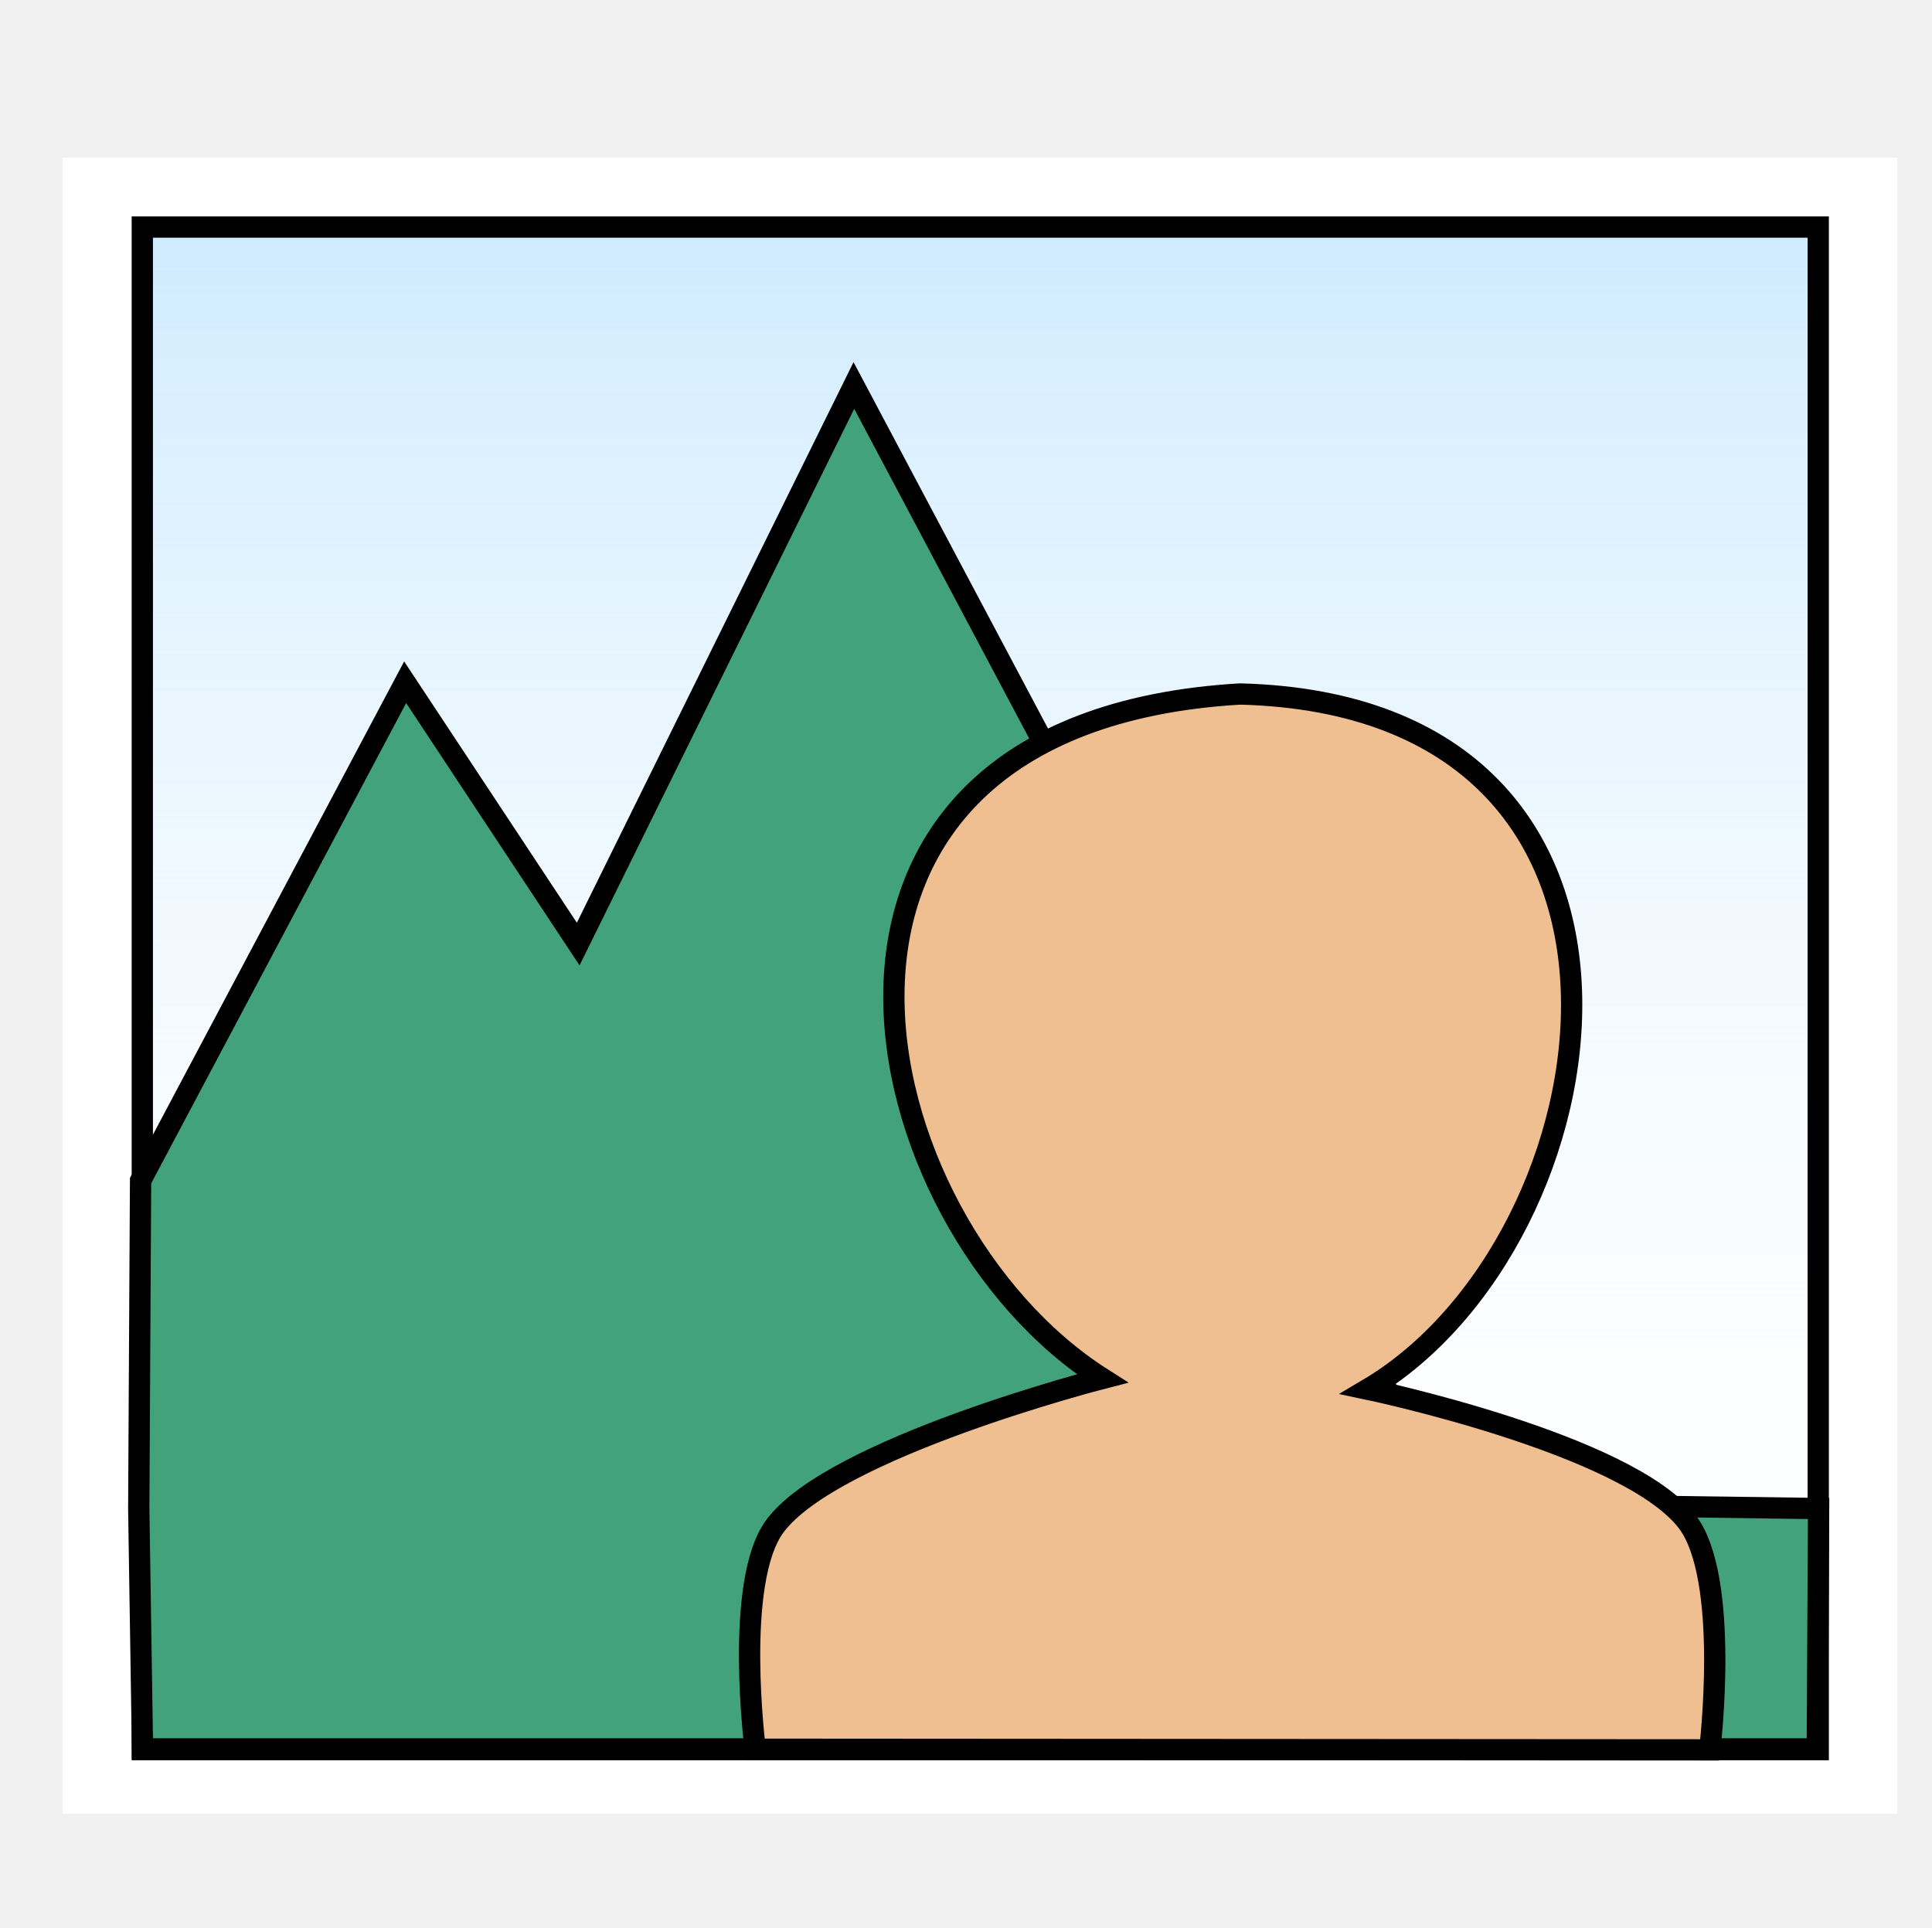
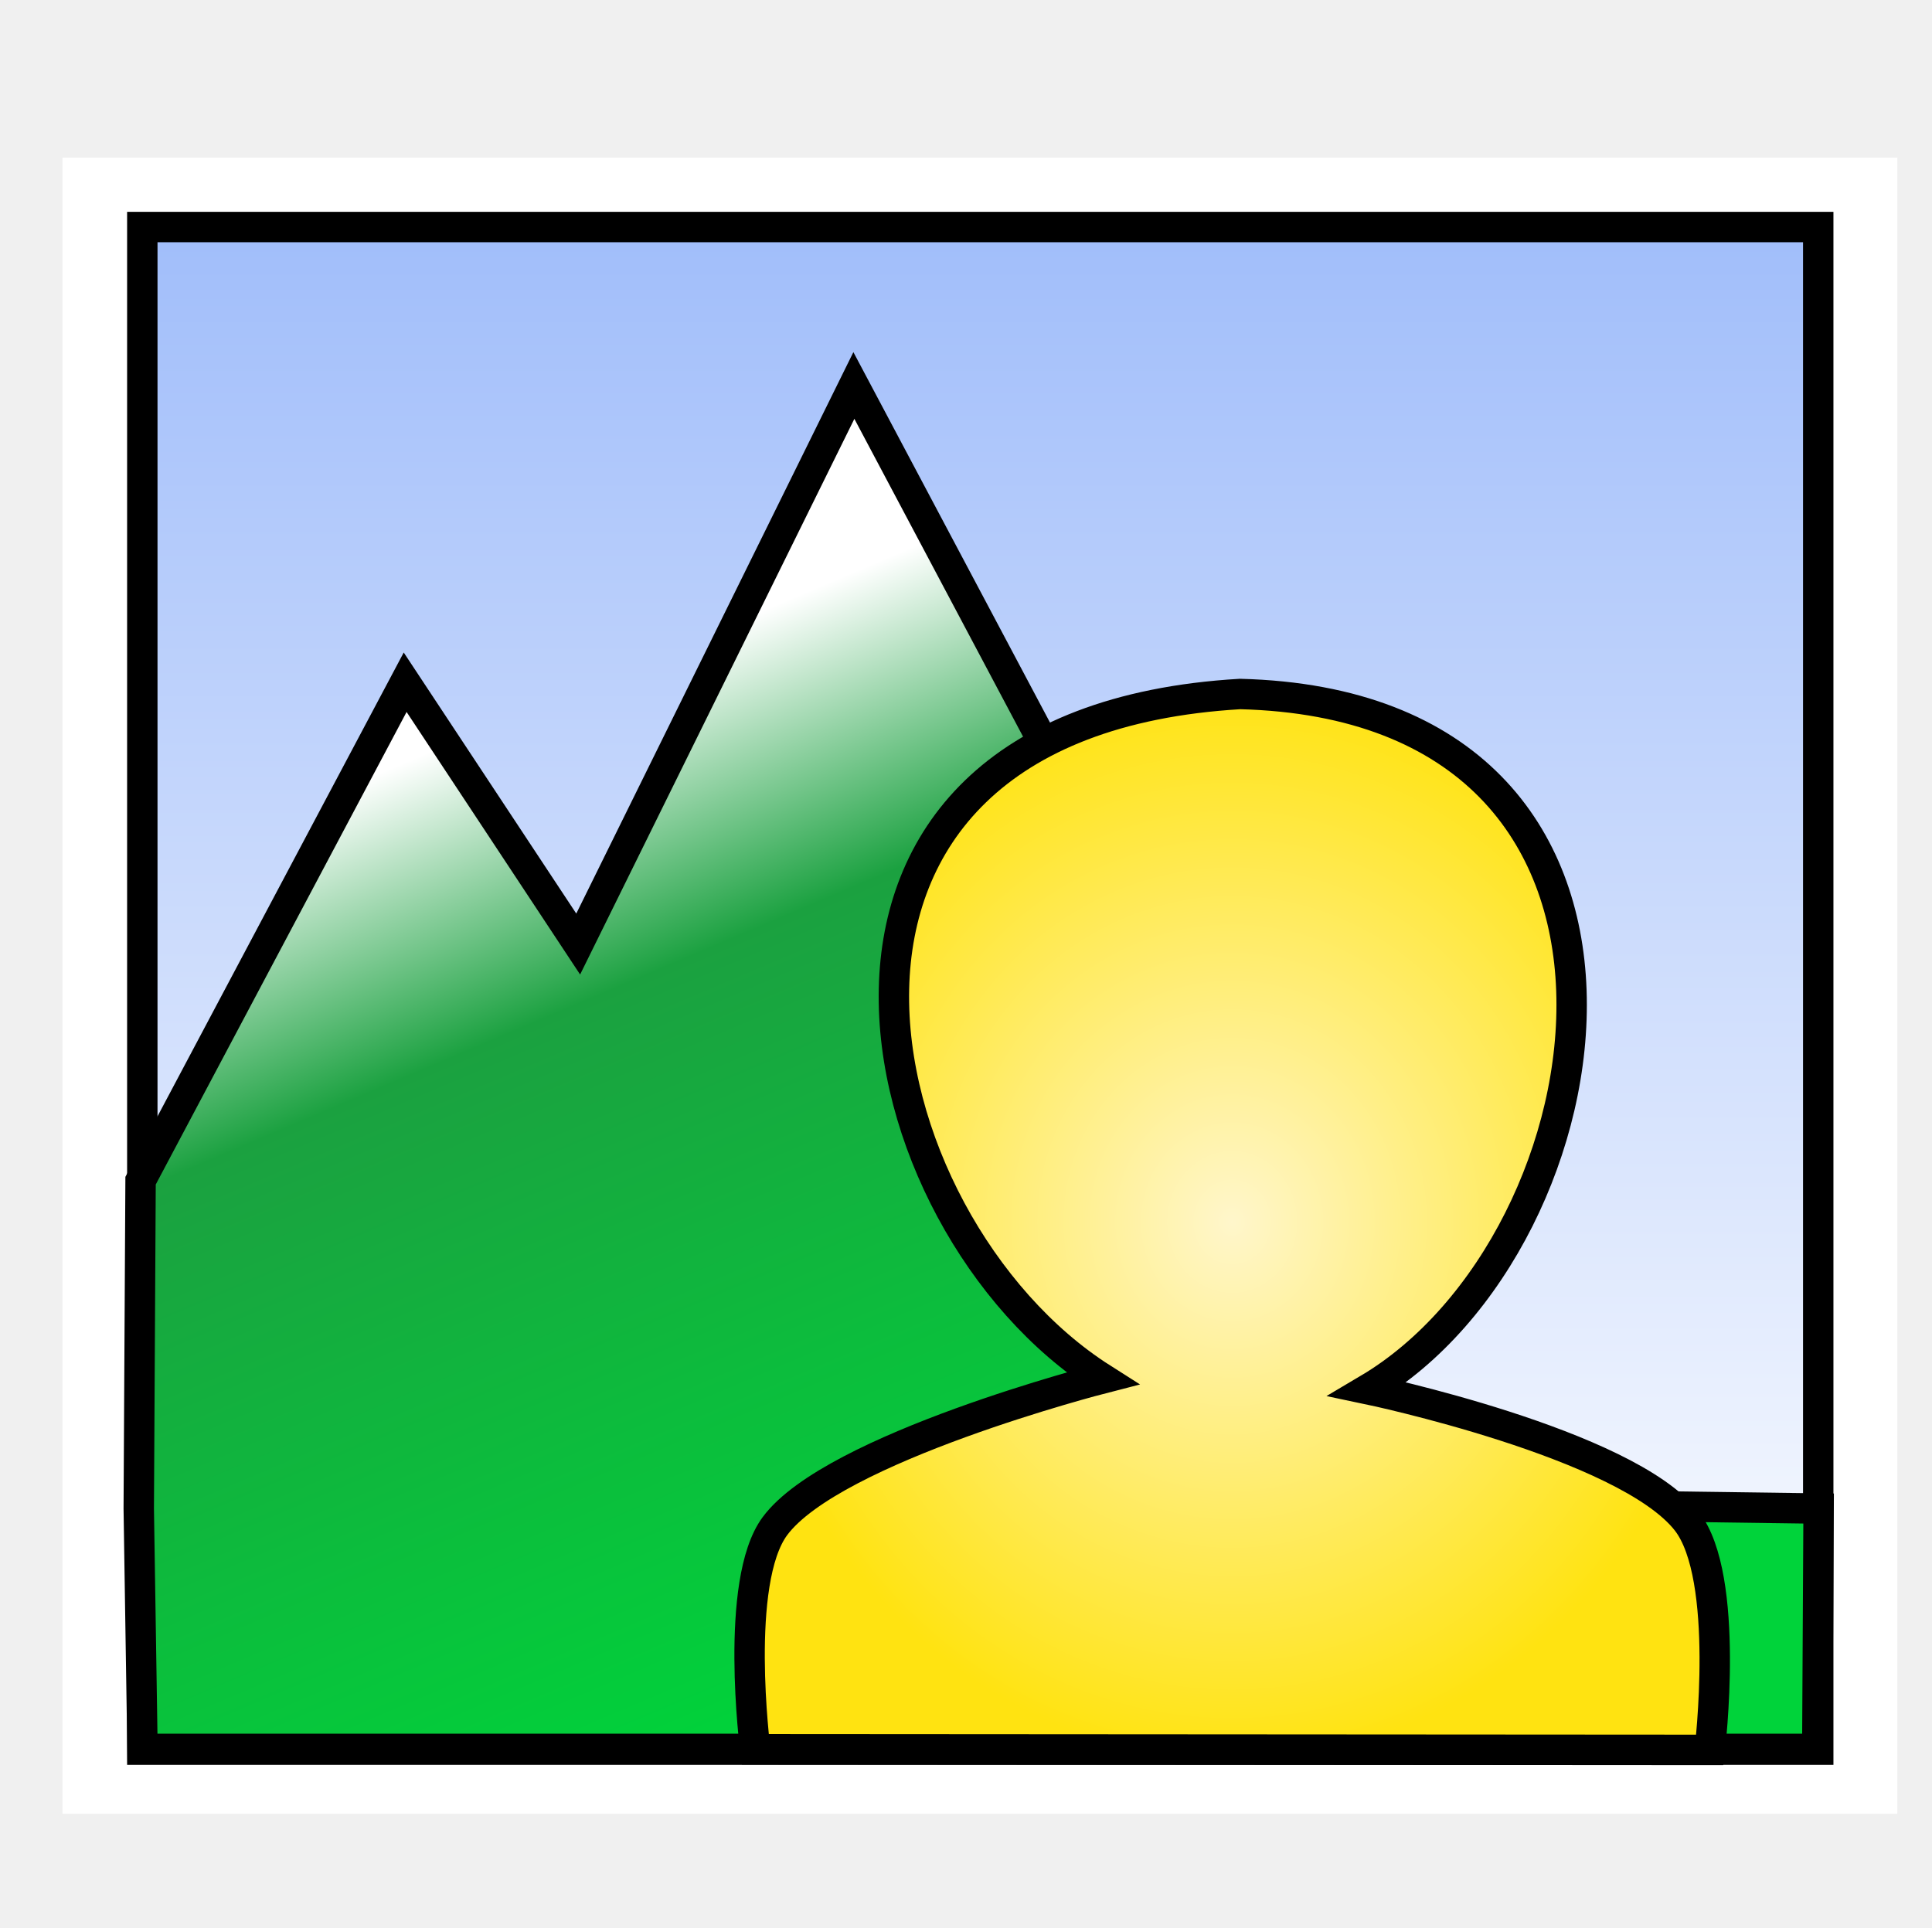
<svg xmlns="http://www.w3.org/2000/svg" xmlns:xlink="http://www.w3.org/1999/xlink" width="381.247" height="380.427" id="svg2" version="1.0">
  <defs id="defs4">
+     <linearGradient id="linearGradient3216">
+       <stop style="stop-color:#fff6cb;stop-opacity:1;" offset="0" id="stop3218" />
+       <stop style="stop-color:#ffe311;stop-opacity:1;" offset="1" id="stop3220" />
+     </linearGradient>
+     <linearGradient id="linearGradient3202">
+       <stop style="stop-color:#00d33a;stop-opacity:1;" offset="0" id="stop3204" />
+       <stop id="stop3214" offset="0.498" style="stop-color:#1ba140;stop-opacity:1;" />
+       <stop id="stop3210" offset="0.691" style="stop-color:#ffffff;stop-opacity:1;" />
+       <stop style="stop-color:#ffffff;stop-opacity:1;" offset="1" id="stop3206" />
+     </linearGradient>
    <linearGradient id="linearGradient4600">
-       <stop style="stop-color:#cfebff;stop-opacity:1;" offset="0" id="stop4602" />
-       <stop style="stop-color:#ffffff;stop-opacity:0;" offset="1" id="stop4604" />
+       <stop style="stop-color:#a0bdfa;stop-opacity:1;" offset="0" id="stop4602" />
+       <stop style="stop-color:#ffffff;stop-opacity:1;" offset="1" id="stop4604" />
    </linearGradient>
    <linearGradient id="linearGradient3152">
      <stop style="stop-color:#5c8bb1;stop-opacity:1;" offset="0" id="stop3154" />
      <stop style="stop-color:#5c8bb1;stop-opacity:0;" offset="1" id="stop3156" />
    </linearGradient>
    <linearGradient xlink:href="#linearGradient4600" id="linearGradient4608" x1="60.317" y1="244.862" x2="440.683" y2="244.862" gradientUnits="userSpaceOnUse" gradientTransform="translate(-5.638071,-495.3621)" />
    <linearGradient xlink:href="#linearGradient4600" id="linearGradient4615" gradientUnits="userSpaceOnUse" gradientTransform="translate(-5.638071,-495.3621)" x1="60.317" y1="244.862" x2="440.683" y2="244.862" />
    <linearGradient xlink:href="#linearGradient4600" id="linearGradient4622" gradientUnits="userSpaceOnUse" gradientTransform="matrix(0.8004869,0,0,0.8810462,49.20068,-468.6951)" x1="60.317" y1="244.862" x2="440.683" y2="244.862" />
+     <linearGradient xlink:href="#linearGradient3202" id="linearGradient3208" x1="200.87" y1="401.914" x2="84.802" y2="128.654" gradientUnits="userSpaceOnUse" spreadMethod="pad" />
+     <radialGradient xlink:href="#linearGradient3216" id="radialGradient3222" cx="302.668" cy="295.823" fx="302.668" fy="295.823" r="97.328" gradientTransform="matrix(1,0,0,1.092034,0,-27.22566)" gradientUnits="userSpaceOnUse" />
  </defs>
  <g id="layer1" transform="translate(-59.52073,-54.67902)">
    <rect style="fill:#ffffff;fill-opacity:1;fill-rule:evenodd;stroke:none;stroke-width:4.69;stroke-miterlimit:4;stroke-dasharray:none;stroke-opacity:1" id="rect4617" width="362.075" height="326.846" x="71.851" y="85.776" />
-     <rect style="fill:url(#linearGradient4622);fill-opacity:1;fill-rule:evenodd;stroke:#000000;stroke-width:4.199;stroke-miterlimit:4;stroke-dasharray:none;stroke-opacity:1" id="rect3157" width="300.475" height="330.715" x="99.485" y="-418.318" transform="matrix(0,1,-1,0,0,0)" />
-     <path style="fill:#42a27b;fill-opacity:1;fill-rule:evenodd;stroke:#000000;stroke-width:4.199;stroke-linecap:butt;stroke-linejoin:miter;stroke-miterlimit:4;stroke-dasharray:none;stroke-opacity:1" d="M 87.638,399.814 L 86.901,352.383 L 87.26,287.681 L 139.471,189.317 L 173.617,240.985 L 228.019,130.753 L 345.118,351.388 L 418.393,352.383 L 418.132,399.814 L 87.638,399.814 z" id="path2383" />
-     <path style="fill:#efbf91;fill-opacity:1;fill-rule:evenodd;stroke:#000000;stroke-width:4.199;stroke-linecap:butt;stroke-linejoin:miter;stroke-miterlimit:4;stroke-dasharray:none;stroke-opacity:1" d="M 208.55,399.887 L 396.912,400.009 C 396.912,400.009 401.043,365.961 392.382,354.873 C 380.376,339.503 329.452,328.837 329.452,328.837 C 378.985,299.519 395.412,193.953 304.226,191.637 C 206.699,197.366 228.695,296 277.037,326.715 C 277.037,326.715 223.875,340.372 212.426,355.873 C 204.301,366.872 208.55,399.887 208.55,399.887 z" id="path2385" />
+     <rect style="fill:url(#linearGradient4622);fill-opacity:1;fill-rule:evenodd;stroke:#000000;stroke-width:6;stroke-miterlimit:4;stroke-dasharray:none;stroke-opacity:1" id="rect3157" width="300.475" height="330.715" x="99.485" y="-418.318" transform="matrix(0,1,-1,0,0,0)" />
+     <path style="fill-opacity:1;fill-rule:evenodd;stroke:#000000;stroke-width:6;stroke-linecap:butt;stroke-linejoin:miter;stroke-miterlimit:4;stroke-dasharray:none;stroke-opacity:1;fill:url(#linearGradient3208)" d="M 87.638,399.814 L 86.901,352.383 L 87.26,287.681 L 139.471,189.317 L 173.617,240.985 L 228.019,130.753 L 345.118,351.388 L 418.393,352.383 L 418.132,399.814 L 87.638,399.814 z" id="path2383" />
+     <path style="fill:url(#radialGradient3222);fill-opacity:1.0;fill-rule:evenodd;stroke:#000000;stroke-width:6;stroke-linecap:butt;stroke-linejoin:miter;stroke-miterlimit:4;stroke-dasharray:none;stroke-opacity:1" d="M 208.55,399.887 L 396.912,400.009 C 396.912,400.009 401.043,365.961 392.382,354.873 C 380.376,339.503 329.452,328.837 329.452,328.837 C 378.985,299.519 395.412,193.953 304.226,191.637 C 206.699,197.366 228.695,296 277.037,326.715 C 277.037,326.715 223.875,340.372 212.426,355.873 C 204.301,366.872 208.55,399.887 208.55,399.887 z" id="path2385" />
  </g>
</svg>
